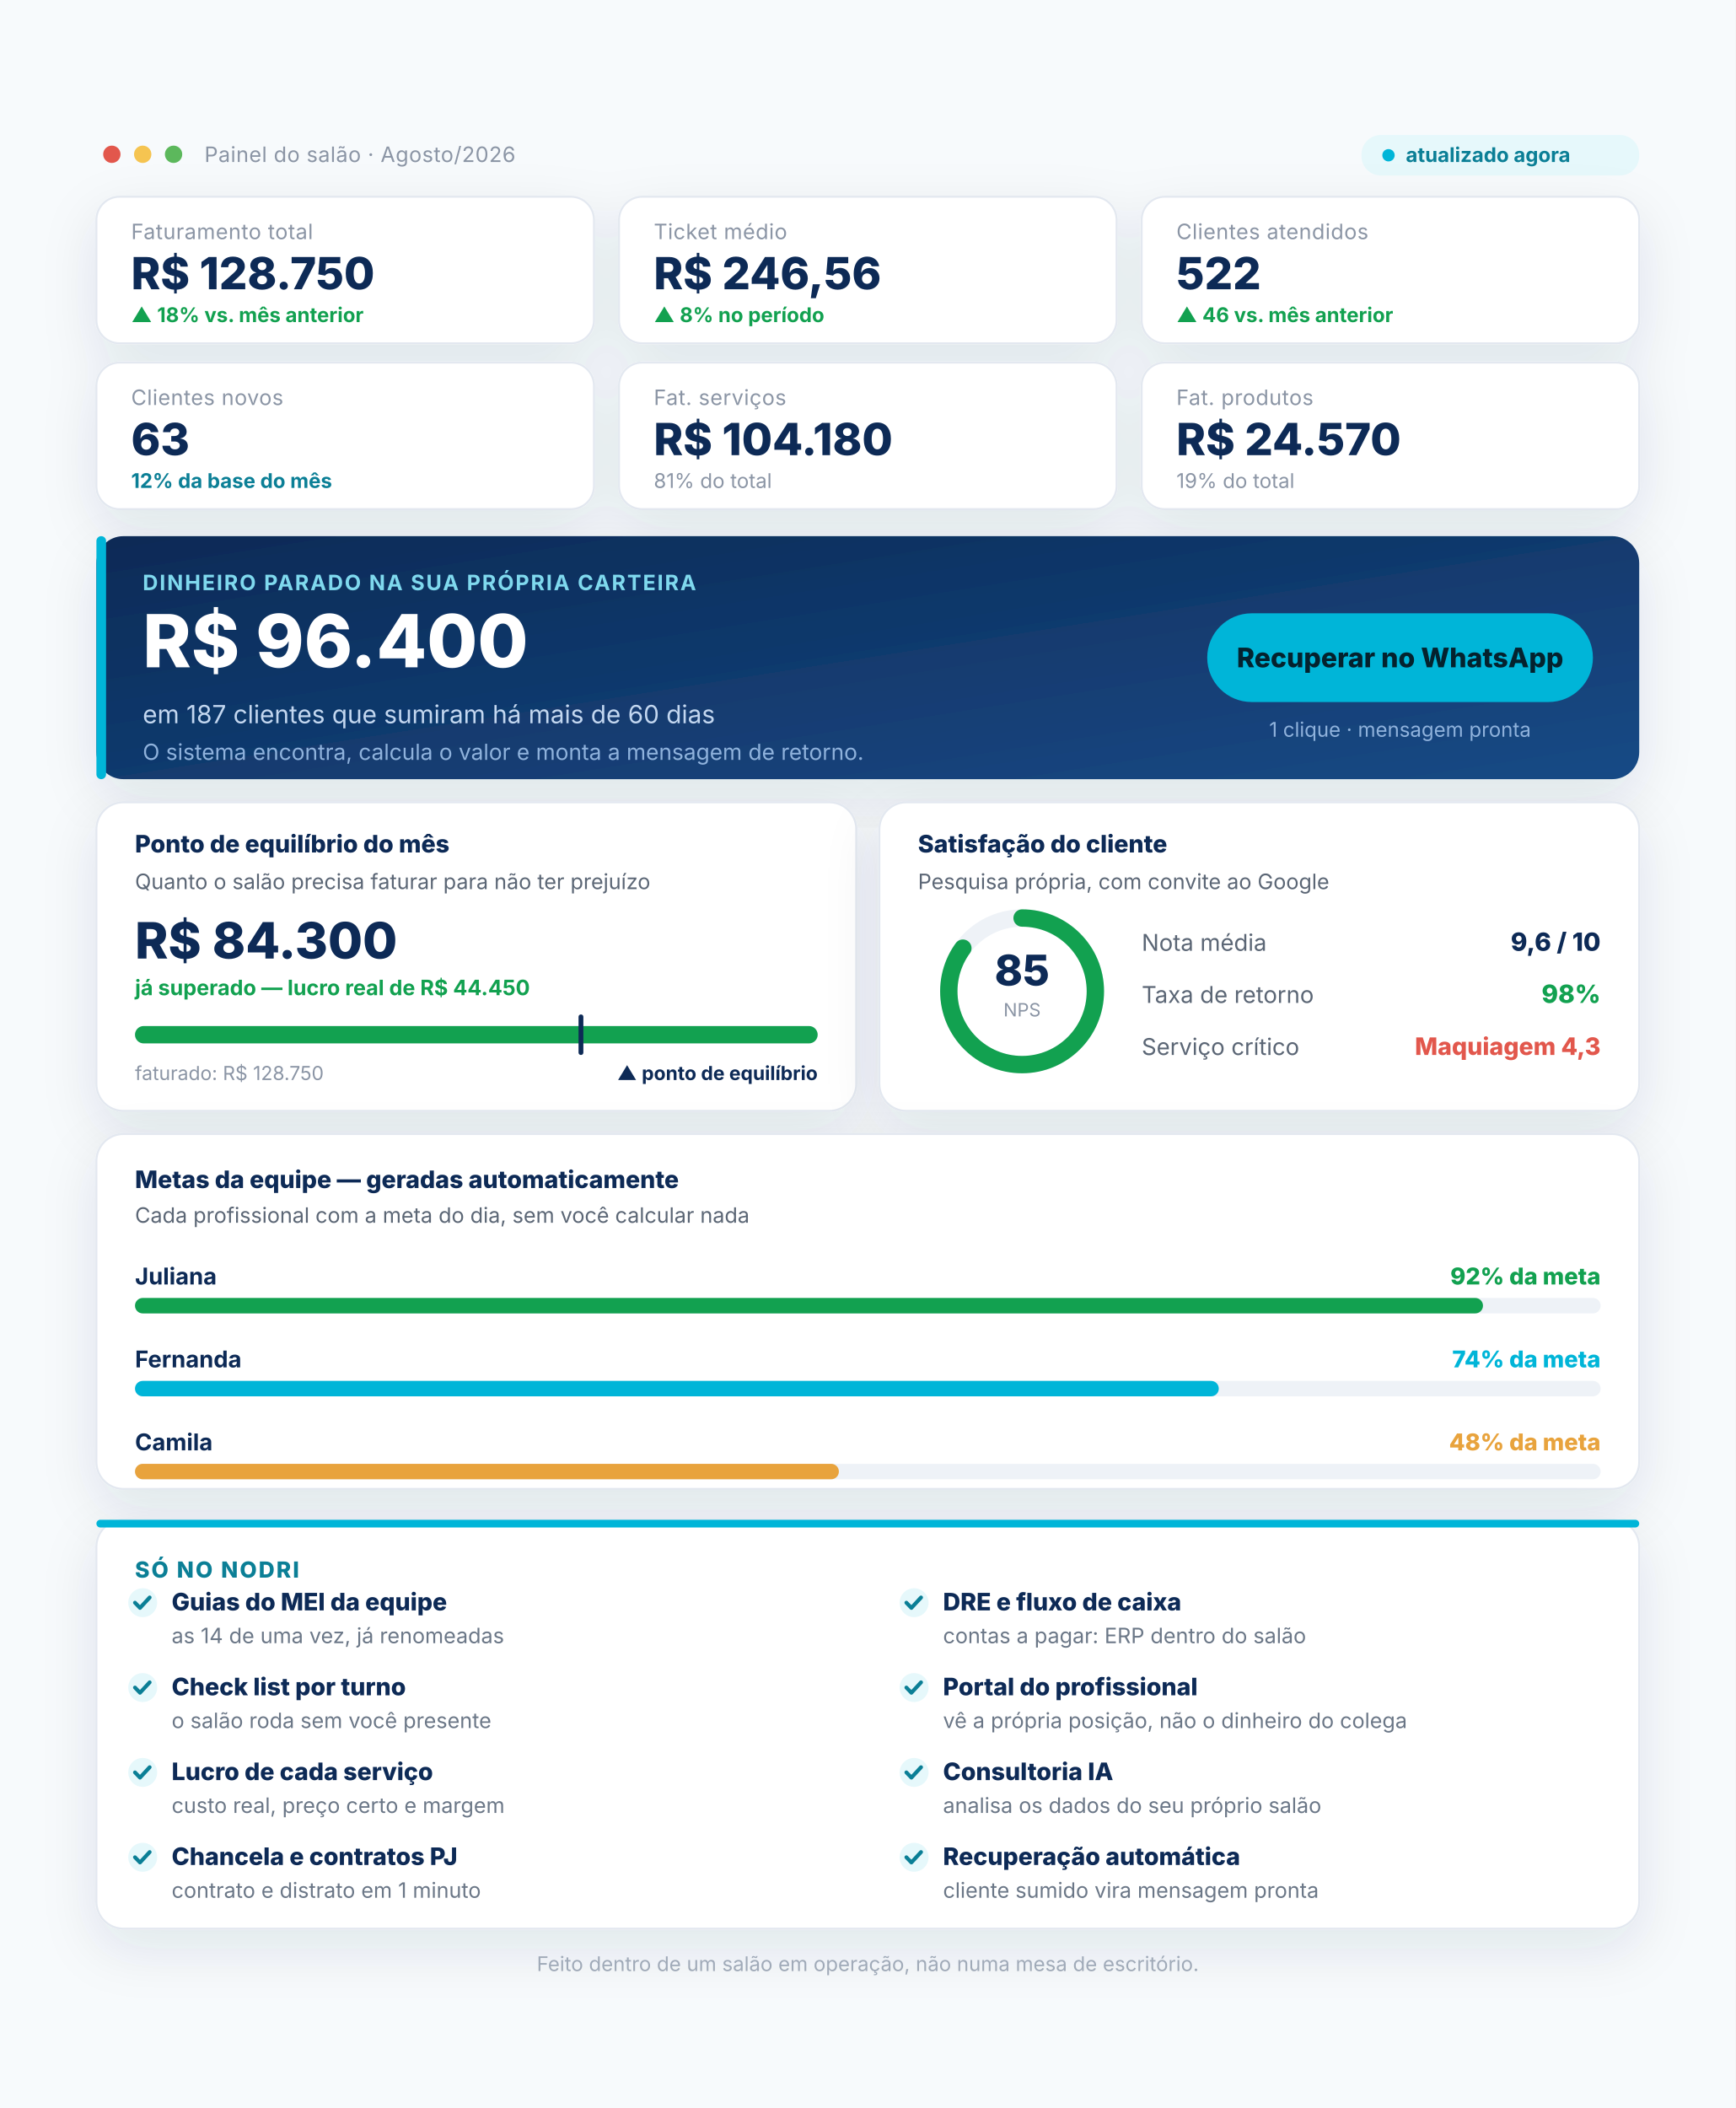
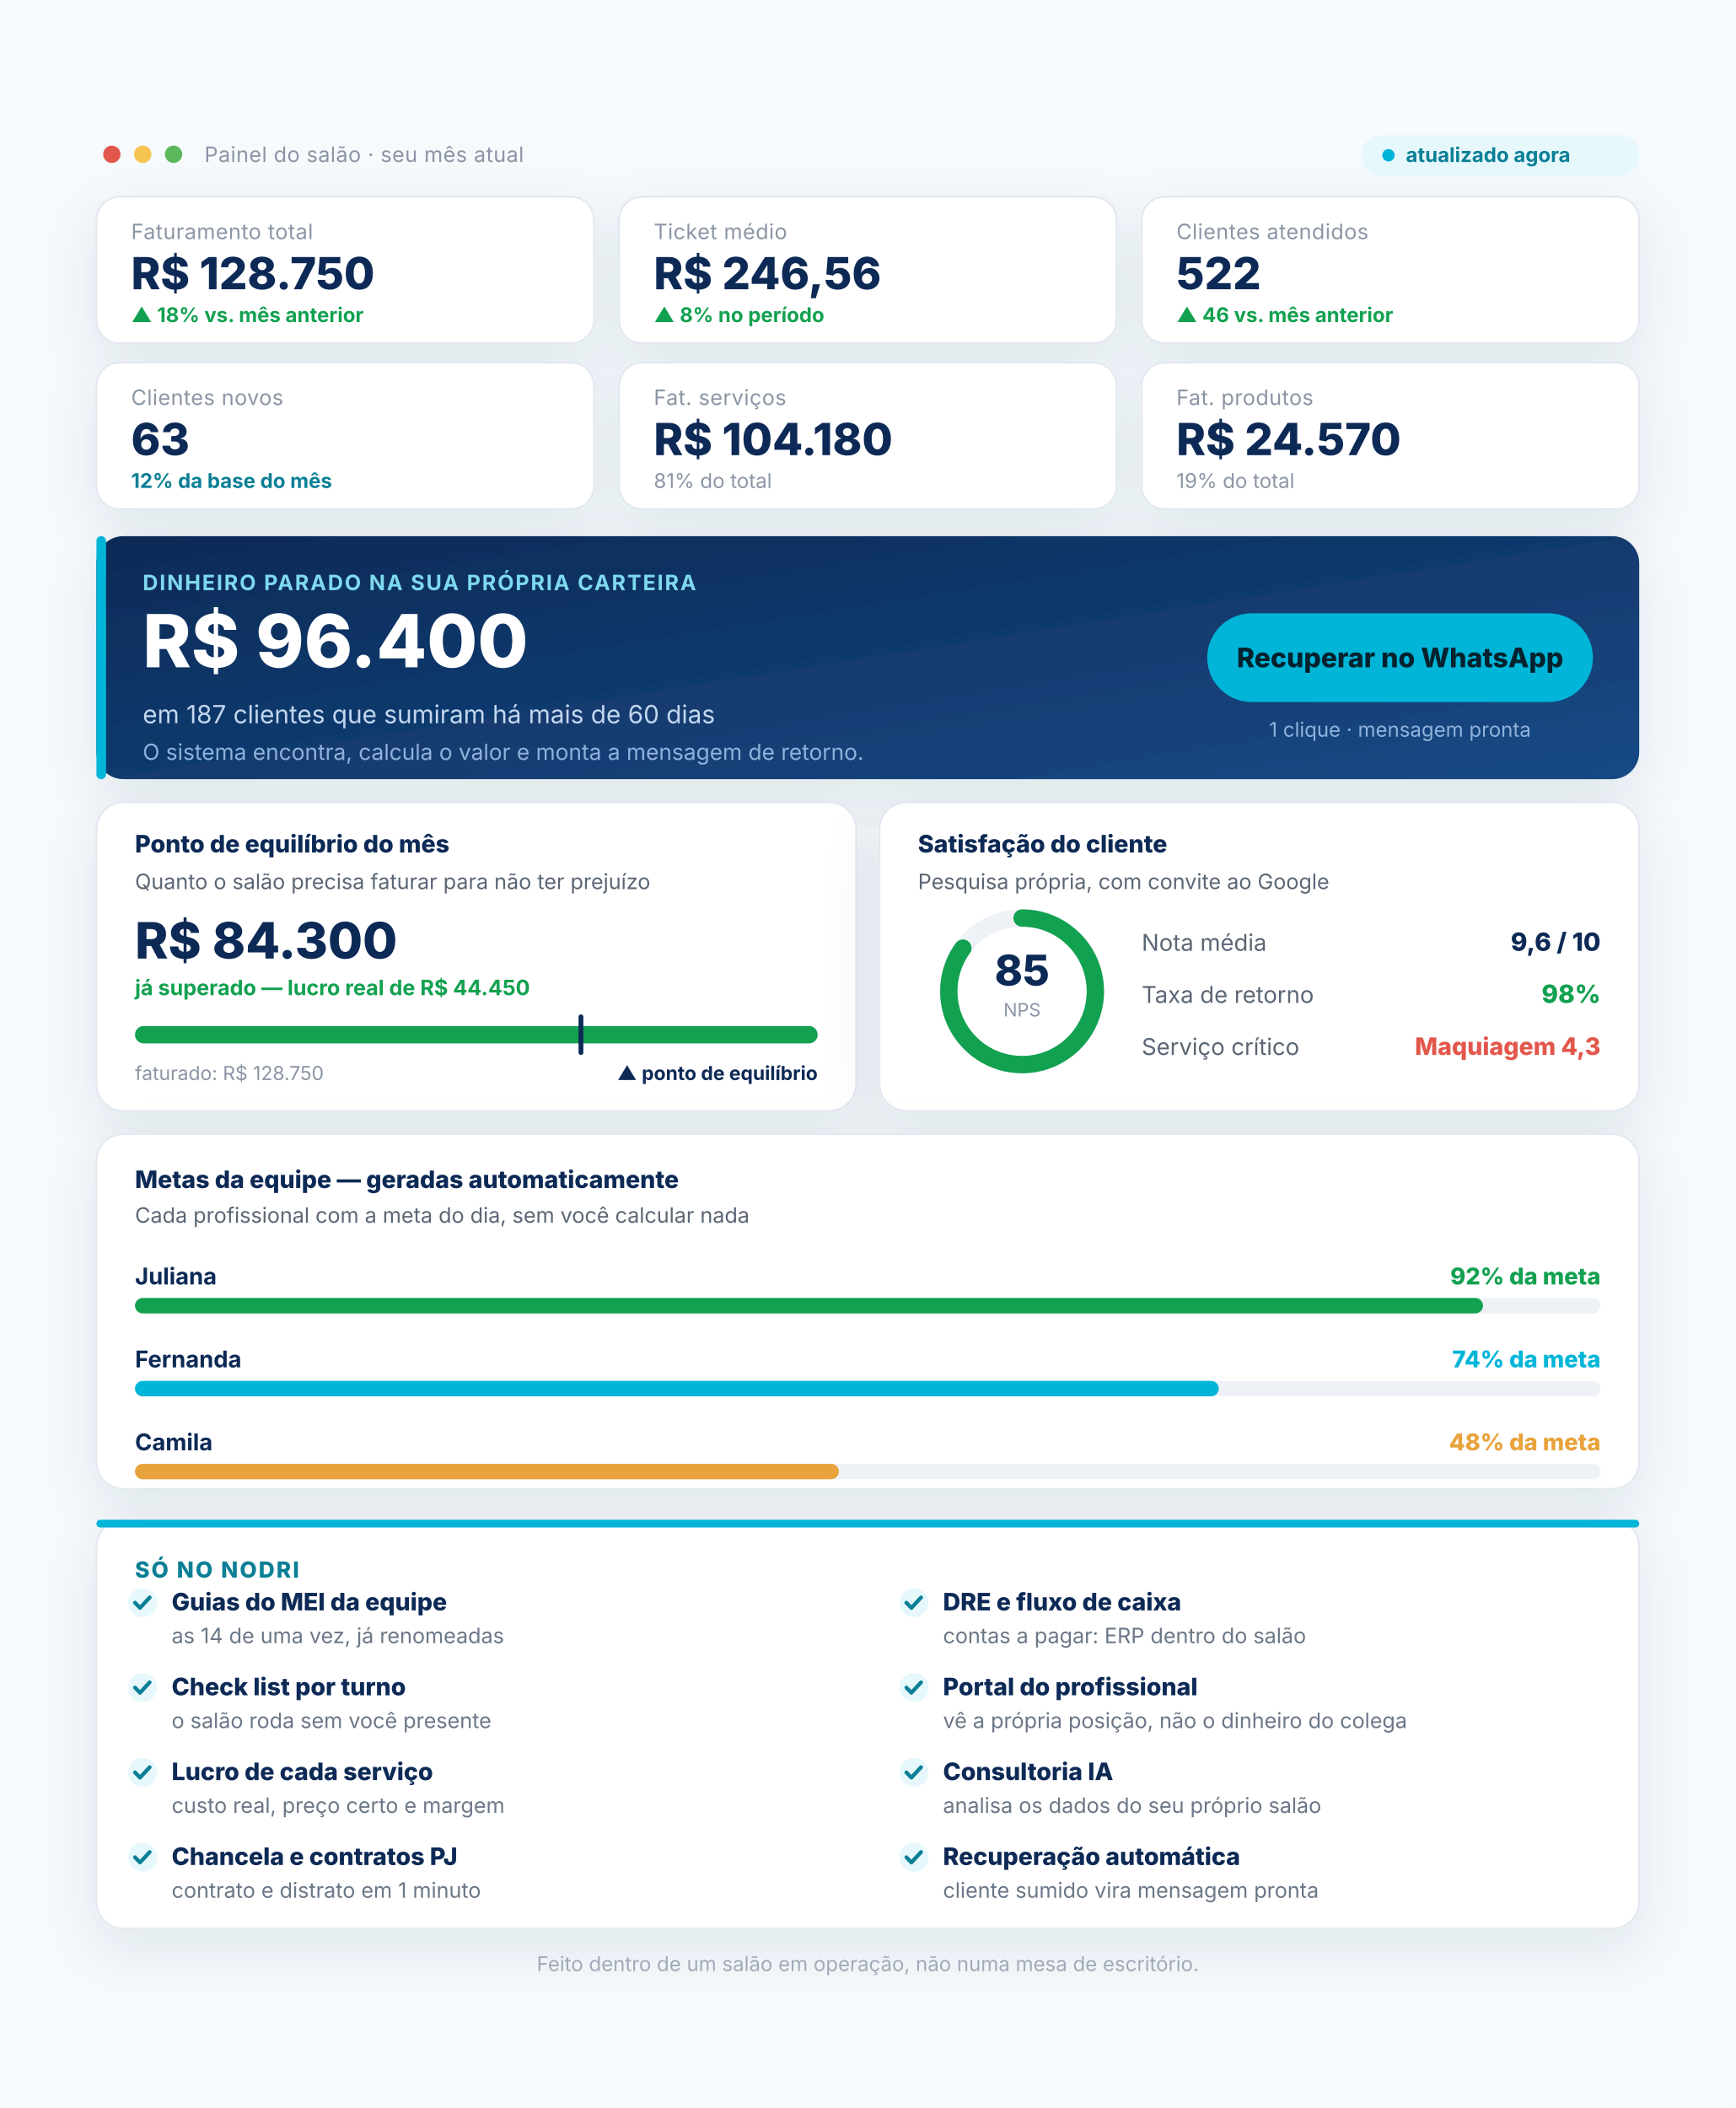
<svg xmlns="http://www.w3.org/2000/svg" viewBox="0 0 900 1093" width="900" height="1093" role="img" aria-label="Painel do salão NODRI: faturamento, ticket médio, clientes, dinheiro parado em clientes inativos, ponto de equilíbrio, NPS e metas da equipe">
  <defs>
    <style>
      .f  { font-family: "Segoe UI", Inter, system-ui, -apple-system, Arial, sans-serif; }
      .rot{ font-size:11px; fill:#8b95a5; letter-spacing:.2px }
      .big{ font-size:23px; font-weight:800; fill:#0d2a56 }
      .med{ font-size:17px; font-weight:800; fill:#0d2a56 }
      .up { font-size:10.5px; font-weight:700; fill:#12a150 }
      .ttl{ font-size:12.5px; font-weight:800; fill:#0d2a56 }
      .sm { font-size:11px; fill:#5b6675 }
    </style>
    <linearGradient id="ouro" x1="0" y1="0" x2="1" y2="1">
      <stop offset="0" stop-color="#0d2a56" />
      <stop offset="1" stop-color="#164a86" />
    </linearGradient>
    <filter id="sombra" x="-20%" y="-20%" width="140%" height="140%">
      <feDropShadow dx="0" dy="10" stdDeviation="14" flood-color="#0d2a56" flood-opacity=".10" />
    </filter>
  </defs>
  <rect x="0" y="0" width="900" height="1093" fill="#f7fafc" />
  <g transform="translate(30,50)">
    <circle cx="28" cy="30" r="4.5" fill="#e2574c" />
    <circle cx="44" cy="30" r="4.5" fill="#f5c451" />
    <circle cx="60" cy="30" r="4.5" fill="#5cb85c" />
-     <text class="f rot" x="76" y="34">Painel do salão · Agosto/2026</text>
+     <text class="f rot" x="76" y="34">Painel do salão · seu mês atual</text>
    <rect x="676" y="20" width="144" height="21" rx="10" fill="#e6f8fb" />
    <circle cx="690" cy="30.5" r="3.2" fill="#00b5d8" />
    <text class="f" x="699" y="34" font-size="10.5" font-weight="700" fill="#0b7f96">atualizado agora</text>
    <g filter="url(#sombra)">
      <rect x="20" y="52" width="258" height="76" rx="12" fill="#fff" stroke="#e3e8f0" />
      <rect x="291" y="52" width="258" height="76" rx="12" fill="#fff" stroke="#e3e8f0" />
      <rect x="562" y="52" width="258" height="76" rx="12" fill="#fff" stroke="#e3e8f0" />
      <rect x="20" y="138" width="258" height="76" rx="12" fill="#fff" stroke="#e3e8f0" />
      <rect x="291" y="138" width="258" height="76" rx="12" fill="#fff" stroke="#e3e8f0" />
      <rect x="562" y="138" width="258" height="76" rx="12" fill="#fff" stroke="#e3e8f0" />
    </g>
    <text class="f rot" x="38" y="74">Faturamento total</text>
    <text class="f big" x="38" y="100">R$ 128.750</text>
    <text class="f up" x="38" y="117">▲ 18% vs. mês anterior</text>
    <text class="f rot" x="309" y="74">Ticket médio</text>
    <text class="f big" x="309" y="100">R$ 246,56</text>
    <text class="f up" x="309" y="117">▲ 8% no período</text>
    <text class="f rot" x="580" y="74">Clientes atendidos</text>
    <text class="f big" x="580" y="100">522</text>
    <text class="f up" x="580" y="117">▲ 46 vs. mês anterior</text>
    <text class="f rot" x="38" y="160">Clientes novos</text>
    <text class="f big" x="38" y="186">63</text>
    <text class="f" x="38" y="203" font-size="10.5" font-weight="700" fill="#0b7f96">12% da base do mês</text>
    <text class="f rot" x="309" y="160">Fat. serviços</text>
    <text class="f big" x="309" y="186">R$ 104.180</text>
    <text class="f" x="309" y="203" font-size="10.5" fill="#8b95a5">81% do total</text>
    <text class="f rot" x="580" y="160">Fat. produtos</text>
    <text class="f big" x="580" y="186">R$ 24.570</text>
    <text class="f" x="580" y="203" font-size="10.5" fill="#8b95a5">19% do total</text>
    <g filter="url(#sombra)">
      <rect x="20" y="228" width="800" height="126" rx="14" fill="url(#ouro)" />
    </g>
    <rect x="20" y="228" width="5" height="126" rx="2.5" fill="#00b5d8" />
    <text class="f" x="44" y="256" font-size="11" font-weight="700" fill="#7fd9ee" letter-spacing=".8">DINHEIRO PARADO NA SUA PRÓPRIA CARTEIRA</text>
    <text class="f" x="44" y="296" font-size="38" font-weight="800" fill="#ffffff">R$ 96.400</text>
    <text class="f" x="44" y="325" font-size="13" fill="#c3d7f0">em 187 clientes que sumiram há mais de 60 dias</text>
    <text class="f" x="44" y="344" font-size="11.5" fill="#8fb2dc">O sistema encontra, calcula o valor e monta a mensagem de retorno.</text>
    <rect x="596" y="268" width="200" height="46" rx="23" fill="#00b5d8" />
    <text class="f" x="696" y="296" font-size="14" font-weight="800" fill="#04222e" text-anchor="middle">Recuperar no WhatsApp</text>
    <text class="f" x="696" y="332" font-size="10.5" fill="#8fb2dc" text-anchor="middle">1 clique · mensagem pronta</text>
    <g filter="url(#sombra)">
      <rect x="20" y="366" width="394" height="160" rx="14" fill="#fff" stroke="#e3e8f0" />
    </g>
    <text class="f ttl" x="40" y="392">Ponto de equilíbrio do mês</text>
    <text class="f sm" x="40" y="411">Quanto o salão precisa faturar para não ter prejuízo</text>
    <text class="f" x="40" y="447" font-size="26" font-weight="800" fill="#0d2a56">R$ 84.300</text>
    <text class="f" x="40" y="466" font-size="11" font-weight="700" fill="#12a150">já superado — lucro real de R$ 44.450</text>
    <rect x="40" y="482" width="354" height="9" rx="4.5" fill="#eef2f7" />
    <rect x="40" y="482" width="354" height="9" rx="4.5" fill="#12a150" />
    <rect x="270" y="476" width="2.5" height="21" rx="1.2" fill="#0d2a56" />
    <text class="f" x="40" y="510" font-size="10" fill="#8b95a5">faturado: R$ 128.750</text>
    <text class="f" x="394" y="510" font-size="10" fill="#0d2a56" font-weight="700" text-anchor="end">▲ ponto de equilíbrio</text>
    <g filter="url(#sombra)">
      <rect x="426" y="366" width="394" height="160" rx="14" fill="#fff" stroke="#e3e8f0" />
    </g>
    <text class="f ttl" x="446" y="392">Satisfação do cliente</text>
    <text class="f sm" x="446" y="411">Pesquisa própria, com convite ao Google</text>
    <circle cx="500" cy="464" r="38" fill="none" stroke="#eef2f7" stroke-width="9" />
    <circle cx="500" cy="464" r="38" fill="none" stroke="#12a150" stroke-width="9" stroke-linecap="round" stroke-dasharray="203 239" transform="rotate(-90 500 464)" />
    <text class="f" x="500" y="461" font-size="22" font-weight="800" fill="#0d2a56" text-anchor="middle">85</text>
    <text class="f" x="500" y="477" font-size="9.5" fill="#8b95a5" text-anchor="middle">NPS</text>
    <text class="f" x="562" y="443" font-size="12" fill="#5b6675">Nota média</text>
    <text class="f" x="800" y="443" font-size="13" font-weight="800" fill="#0d2a56" text-anchor="end">9,6 / 10</text>
    <text class="f" x="562" y="470" font-size="12" fill="#5b6675">Taxa de retorno</text>
    <text class="f" x="800" y="470" font-size="13" font-weight="800" fill="#12a150" text-anchor="end">98%</text>
    <text class="f" x="562" y="497" font-size="12" fill="#5b6675">Serviço crítico</text>
    <text class="f" x="800" y="497" font-size="12.5" font-weight="800" fill="#e2574c" text-anchor="end">Maquiagem 4,3</text>
    <g filter="url(#sombra)">
      <rect x="20" y="538" width="800" height="184" rx="14" fill="#fff" stroke="#e3e8f0" />
    </g>
    <text class="f ttl" x="40" y="566">Metas da equipe — geradas automaticamente</text>
    <text class="f sm" x="40" y="584">Cada profissional com a meta do dia, sem você calcular nada</text>
    <text class="f" x="40" y="616" font-size="12" font-weight="700" fill="#0d2a56">Juliana</text>
    <text class="f" x="800" y="616" font-size="12" font-weight="800" fill="#12a150" text-anchor="end">92% da meta</text>
    <rect x="40" y="623" width="760" height="8" rx="4" fill="#eef2f7" />
    <rect x="40" y="623" width="699" height="8" rx="4" fill="#12a150" />
    <text class="f" x="40" y="659" font-size="12" font-weight="700" fill="#0d2a56">Fernanda</text>
    <text class="f" x="800" y="659" font-size="12" font-weight="800" fill="#00b5d8" text-anchor="end">74% da meta</text>
    <rect x="40" y="666" width="760" height="8" rx="4" fill="#eef2f7" />
    <rect x="40" y="666" width="562" height="8" rx="4" fill="#00b5d8" />
    <text class="f" x="40" y="702" font-size="12" font-weight="700" fill="#0d2a56">Camila</text>
    <text class="f" x="800" y="702" font-size="12" font-weight="800" fill="#e8a33d" text-anchor="end">48% da meta</text>
    <rect x="40" y="709" width="760" height="8" rx="4" fill="#eef2f7" />
    <rect x="40" y="709" width="365" height="8" rx="4" fill="#e8a33d" />
    <g filter="url(#sombra)">
      <rect x="20" y="738" width="800" height="212" rx="14" fill="#fff" stroke="#e3e8f0" />
    </g>
    <rect x="20" y="738" width="800" height="4" rx="2" fill="#00b5d8" />
    <text class="f" x="40" y="768" font-size="11.5" font-weight="800" fill="#0b7f96" letter-spacing=".9">SÓ NO NODRI</text>
    <circle cx="44" cy="781" r="7.5" fill="#e6f8fb" />
    <path d="M40 781 l2.6 2.7 l5-5.4" fill="none" stroke="#0b7f96" stroke-width="2" stroke-linecap="round" stroke-linejoin="round" />
    <text class="f" x="59" y="785" font-size="12.5" font-weight="800" fill="#0d2a56">Guias do MEI da equipe</text>
    <text class="f" x="59" y="802" font-size="11" fill="#6b7787">as 14 de uma vez, já renomeadas</text>
    <circle cx="44" cy="825" r="7.5" fill="#e6f8fb" />
    <path d="M40 825 l2.6 2.7 l5-5.4" fill="none" stroke="#0b7f96" stroke-width="2" stroke-linecap="round" stroke-linejoin="round" />
    <text class="f" x="59" y="829" font-size="12.5" font-weight="800" fill="#0d2a56">Check list por turno</text>
    <text class="f" x="59" y="846" font-size="11" fill="#6b7787">o salão roda sem você presente</text>
    <circle cx="44" cy="869" r="7.5" fill="#e6f8fb" />
    <path d="M40 869 l2.6 2.7 l5-5.4" fill="none" stroke="#0b7f96" stroke-width="2" stroke-linecap="round" stroke-linejoin="round" />
    <text class="f" x="59" y="873" font-size="12.5" font-weight="800" fill="#0d2a56">Lucro de cada serviço</text>
    <text class="f" x="59" y="890" font-size="11" fill="#6b7787">custo real, preço certo e margem</text>
    <circle cx="44" cy="913" r="7.5" fill="#e6f8fb" />
    <path d="M40 913 l2.6 2.7 l5-5.4" fill="none" stroke="#0b7f96" stroke-width="2" stroke-linecap="round" stroke-linejoin="round" />
    <text class="f" x="59" y="917" font-size="12.5" font-weight="800" fill="#0d2a56">Chancela e contratos PJ</text>
    <text class="f" x="59" y="934" font-size="11" fill="#6b7787">contrato e distrato em 1 minuto</text>
    <circle cx="444" cy="781" r="7.5" fill="#e6f8fb" />
    <path d="M440 781 l2.6 2.7 l5-5.4" fill="none" stroke="#0b7f96" stroke-width="2" stroke-linecap="round" stroke-linejoin="round" />
    <text class="f" x="459" y="785" font-size="12.5" font-weight="800" fill="#0d2a56">DRE e fluxo de caixa</text>
    <text class="f" x="459" y="802" font-size="11" fill="#6b7787">contas a pagar: ERP dentro do salão</text>
    <circle cx="444" cy="825" r="7.5" fill="#e6f8fb" />
    <path d="M440 825 l2.6 2.7 l5-5.4" fill="none" stroke="#0b7f96" stroke-width="2" stroke-linecap="round" stroke-linejoin="round" />
    <text class="f" x="459" y="829" font-size="12.5" font-weight="800" fill="#0d2a56">Portal do profissional</text>
    <text class="f" x="459" y="846" font-size="11" fill="#6b7787">vê a própria posição, não o dinheiro do colega</text>
    <circle cx="444" cy="869" r="7.5" fill="#e6f8fb" />
    <path d="M440 869 l2.6 2.7 l5-5.4" fill="none" stroke="#0b7f96" stroke-width="2" stroke-linecap="round" stroke-linejoin="round" />
    <text class="f" x="459" y="873" font-size="12.5" font-weight="800" fill="#0d2a56">Consultoria IA</text>
    <text class="f" x="459" y="890" font-size="11" fill="#6b7787">analisa os dados do seu próprio salão</text>
    <circle cx="444" cy="913" r="7.5" fill="#e6f8fb" />
    <path d="M440 913 l2.6 2.7 l5-5.4" fill="none" stroke="#0b7f96" stroke-width="2" stroke-linecap="round" stroke-linejoin="round" />
    <text class="f" x="459" y="917" font-size="12.5" font-weight="800" fill="#0d2a56">Recuperação automática</text>
    <text class="f" x="459" y="934" font-size="11" fill="#6b7787">cliente sumido vira mensagem pronta</text>
    <text class="f" x="420" y="972" font-size="10.5" fill="#a0aab8" text-anchor="middle">Feito dentro de um salão em operação, não numa mesa de escritório.</text>
  </g>
</svg>
